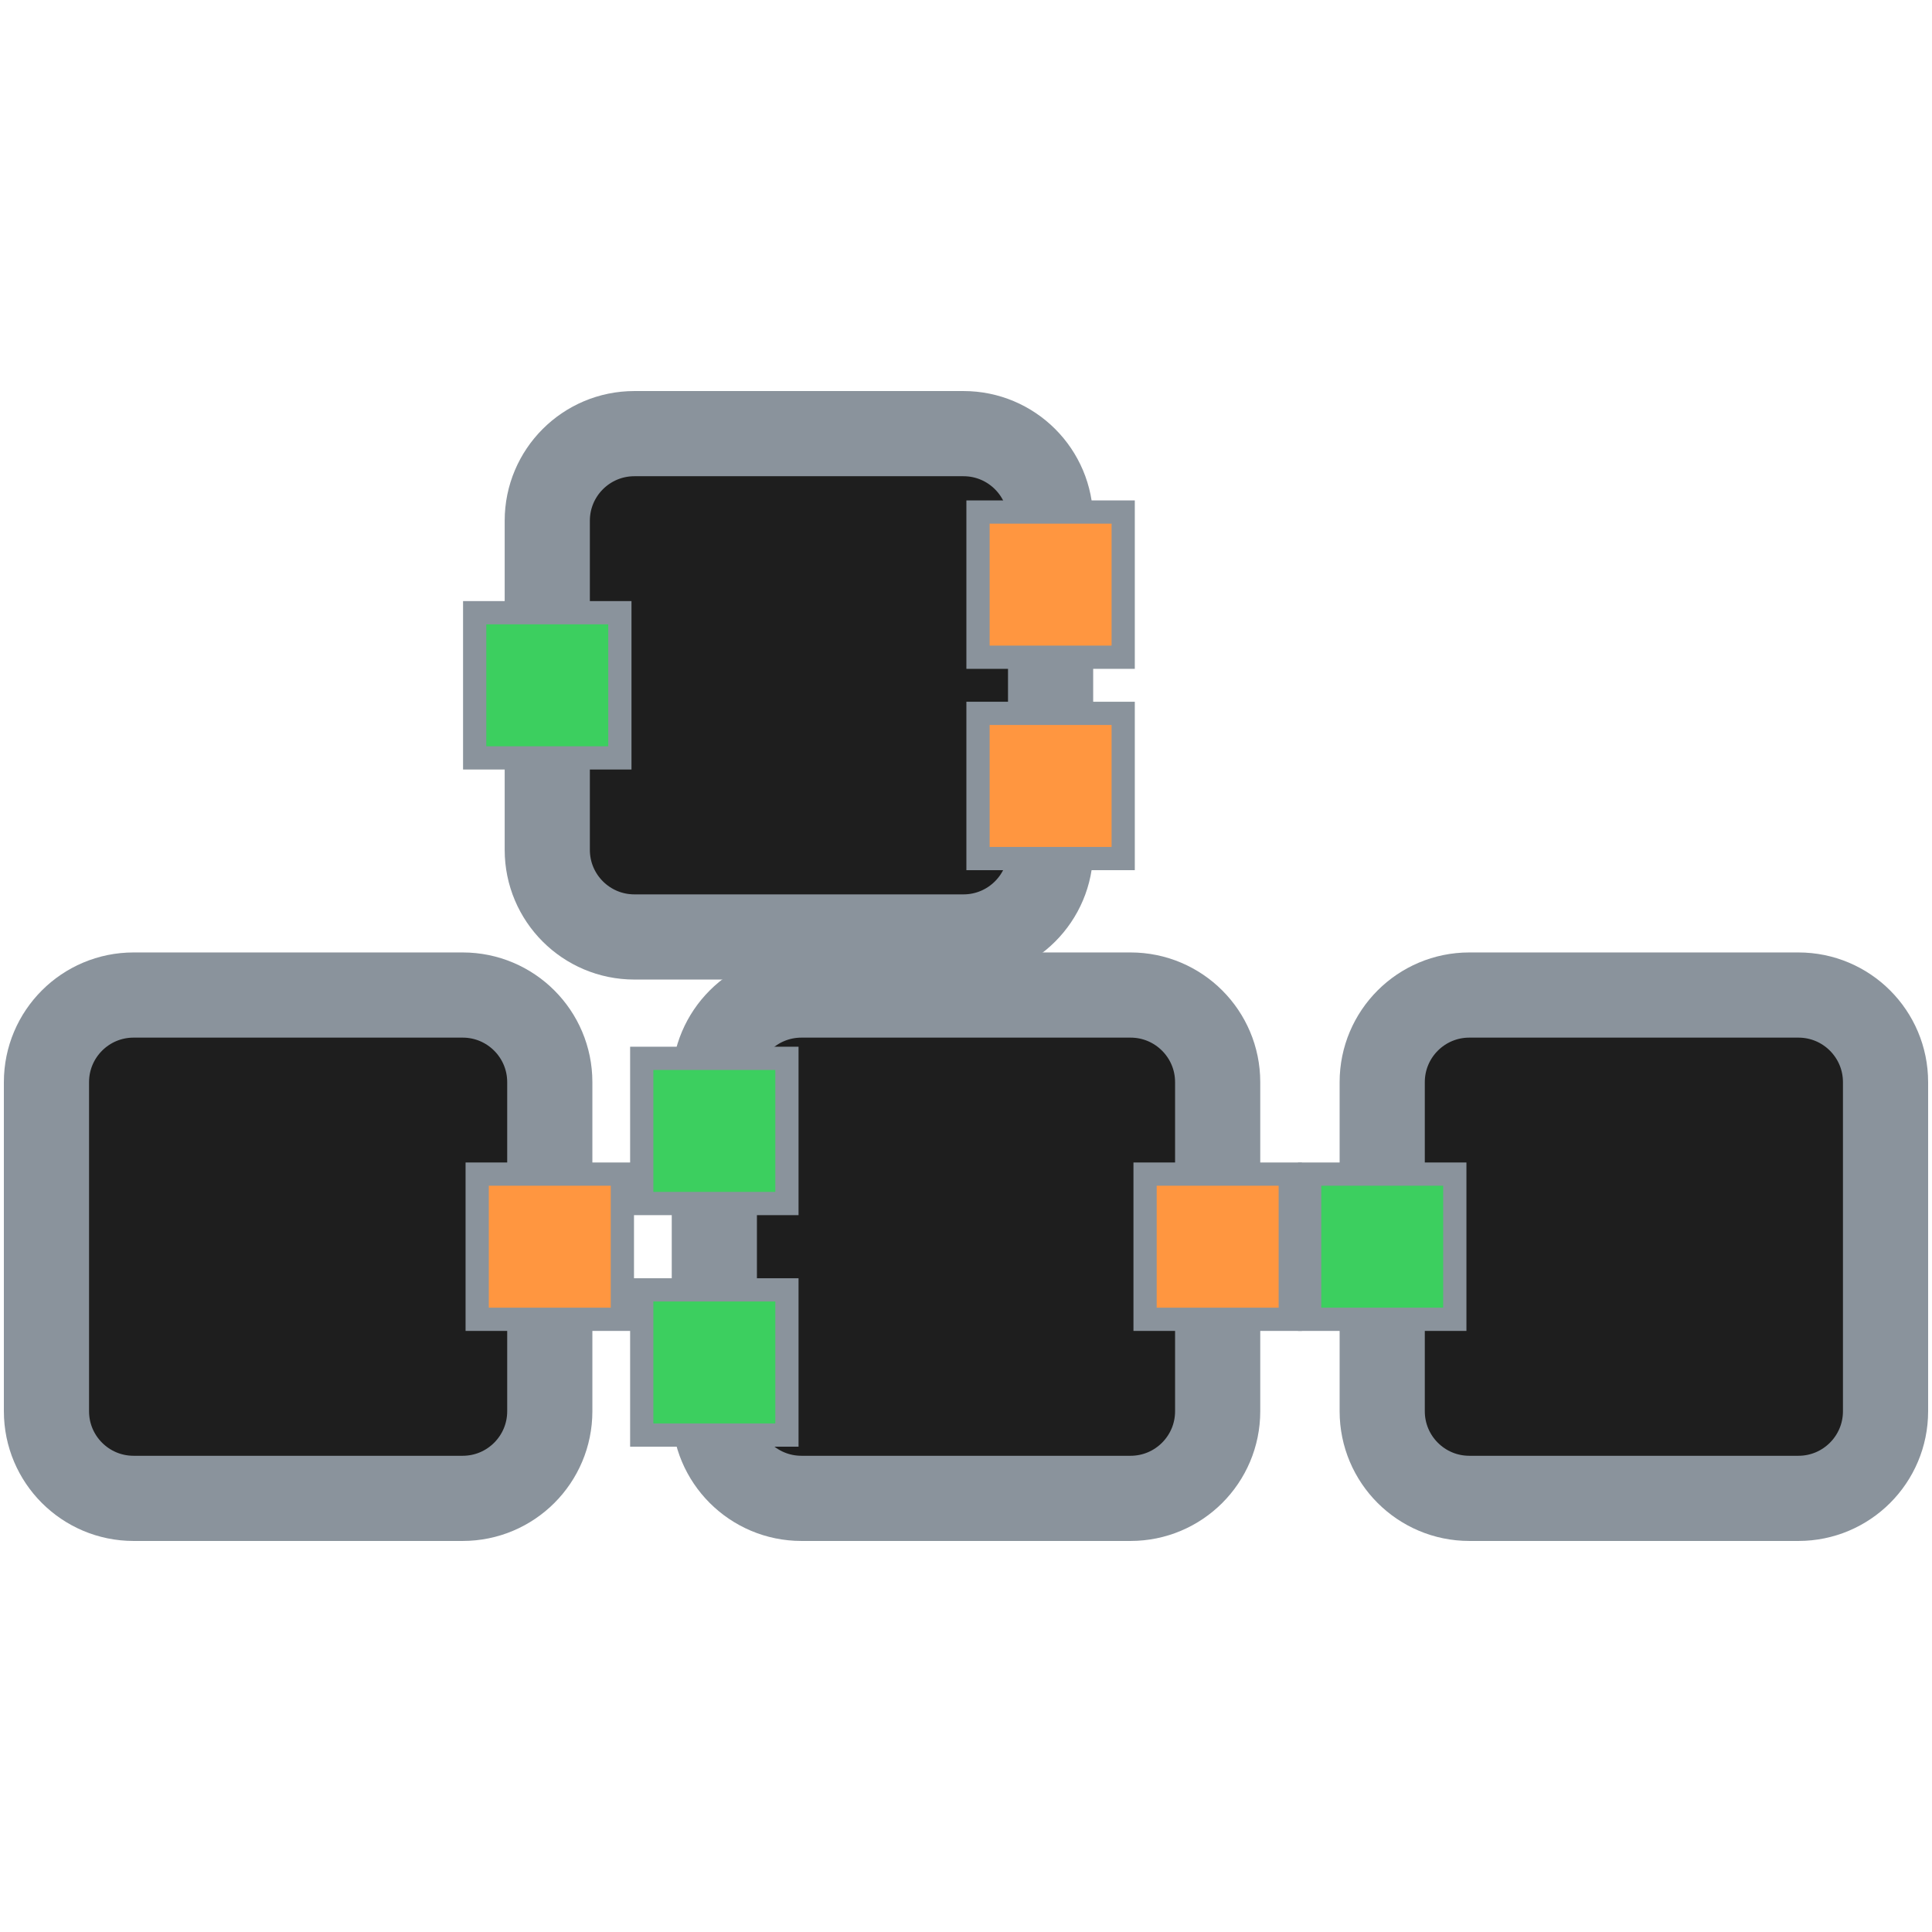
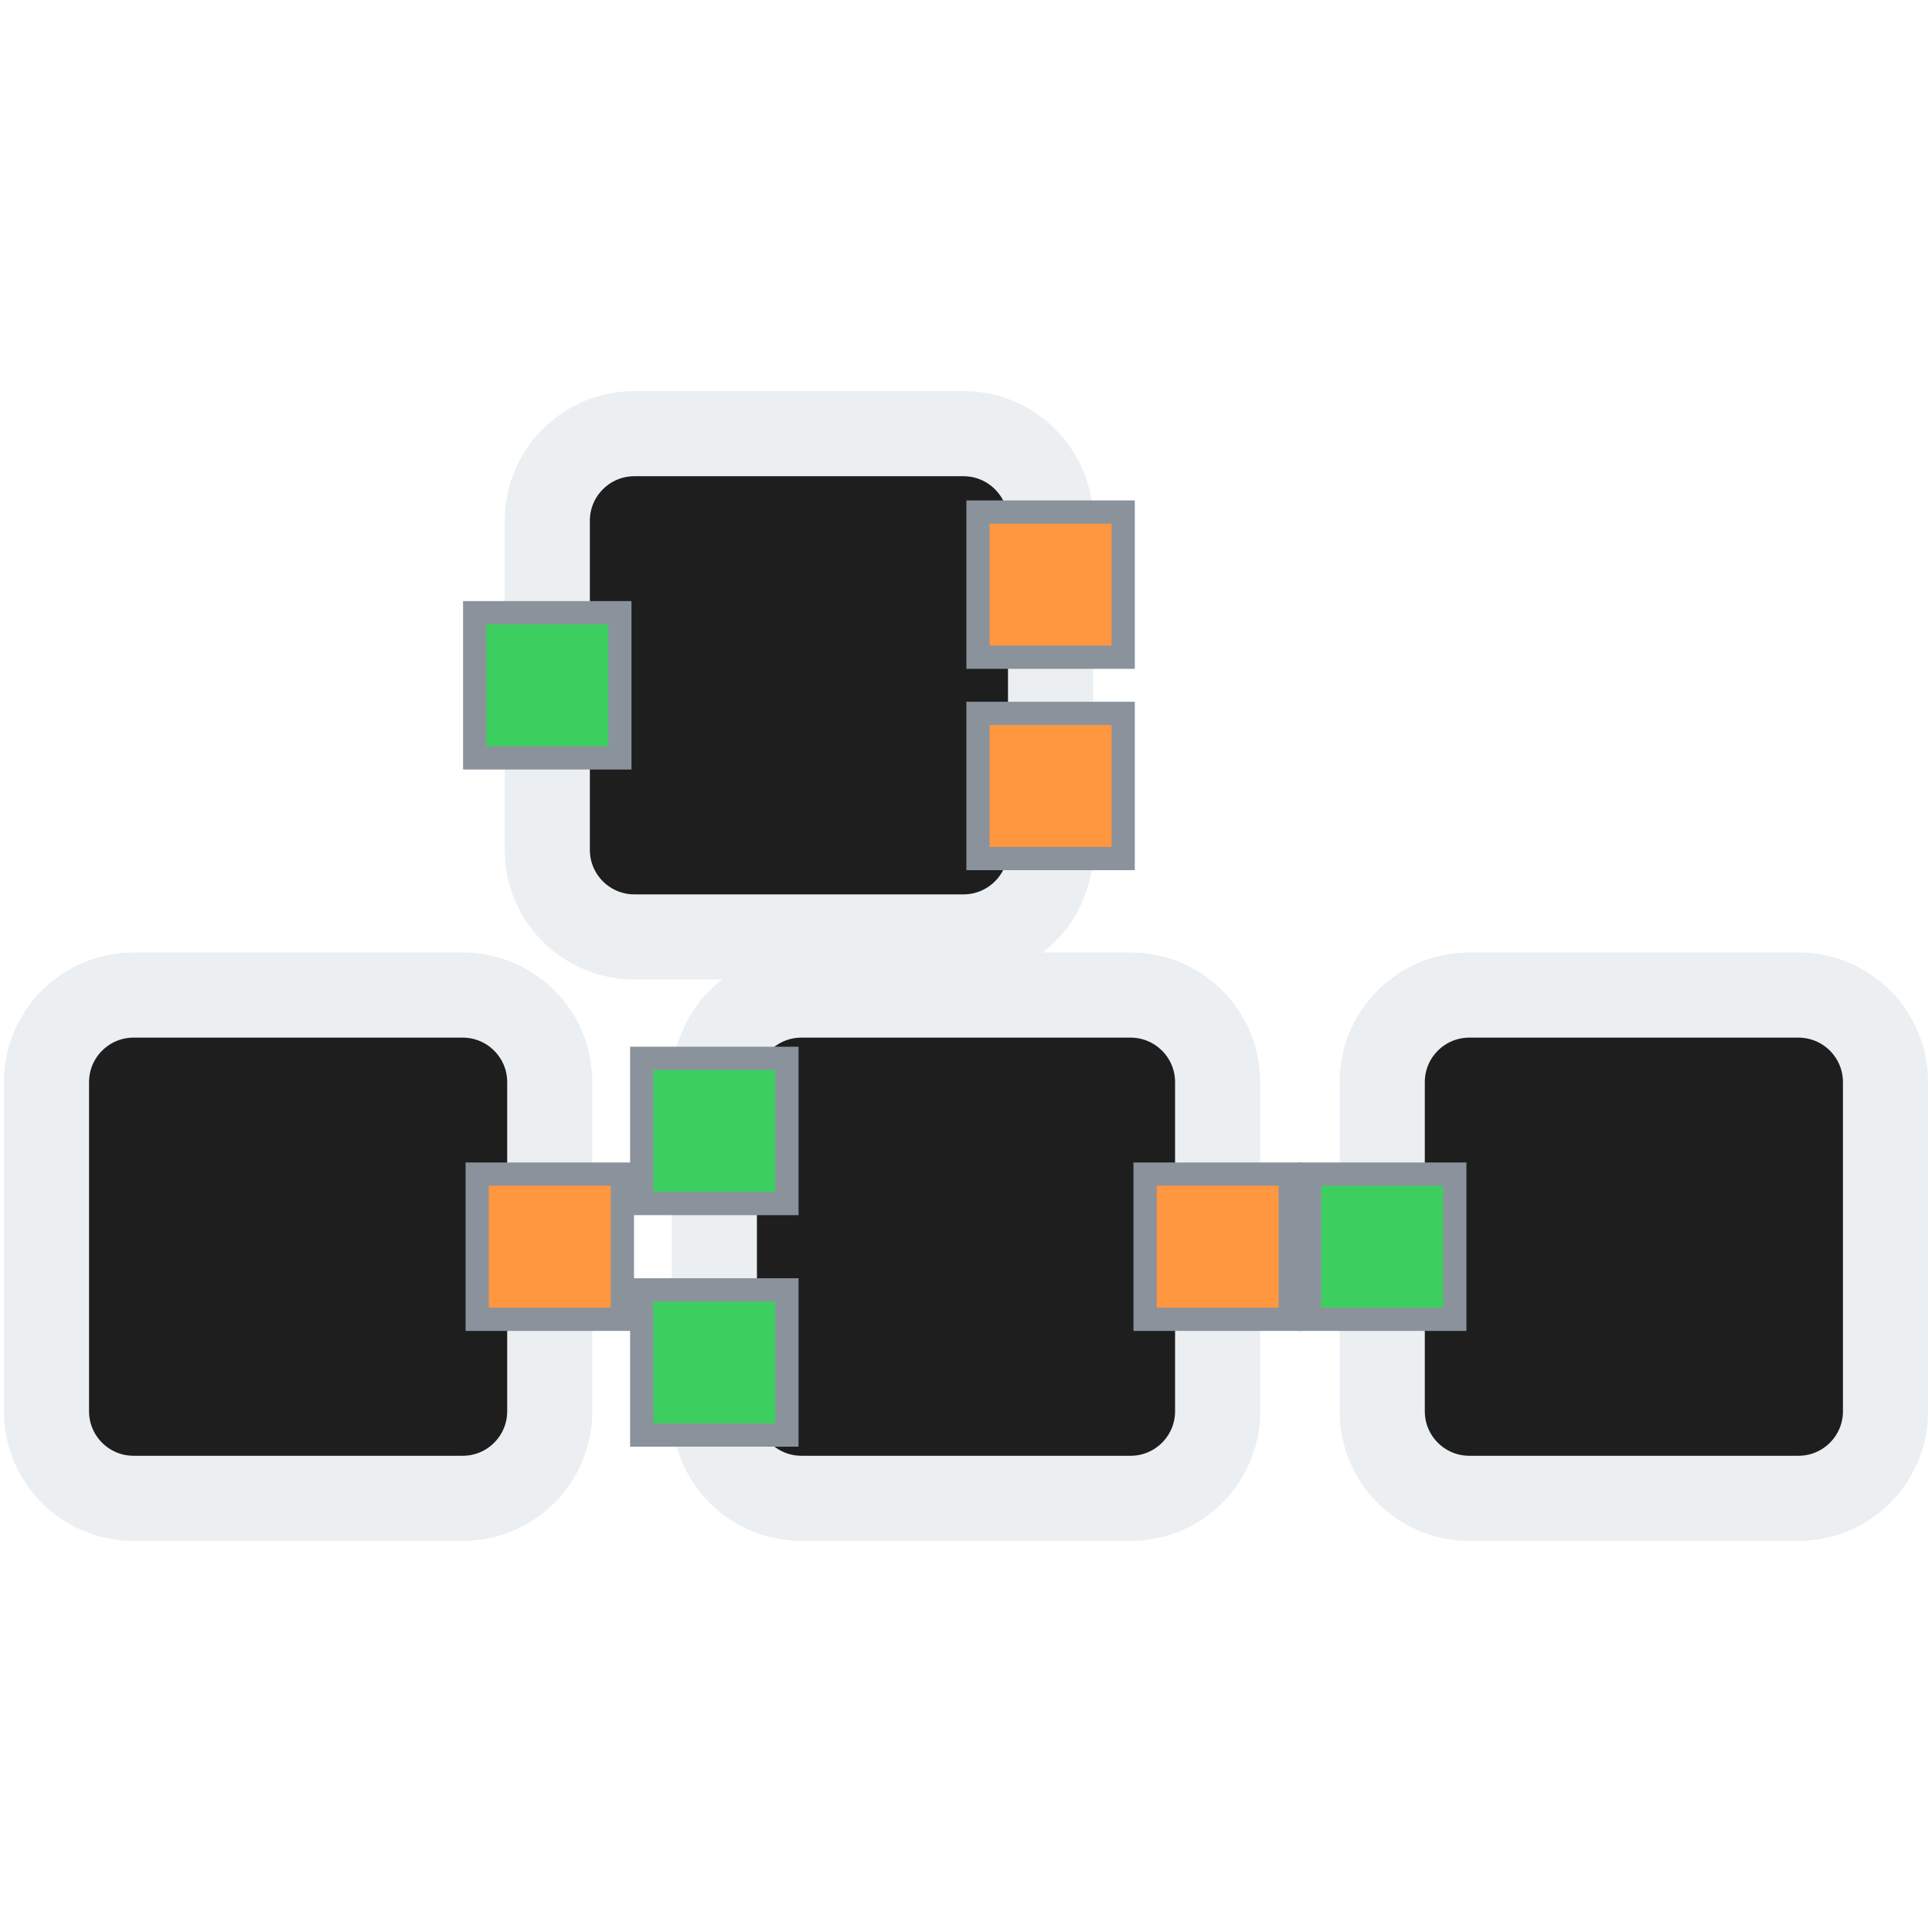
<svg xmlns="http://www.w3.org/2000/svg" viewBox="0 -20 99.8 99.8">
-   <rect x="28.27" y="2.4" width="26" height="26" rx="4.5" fill="#1e1e1e" stroke="#8a939c" stroke-width="4.4" />
-   <rect x="2.4" y="31.4" width="26" height="26" rx="4.5" fill="#1e1e1e" stroke="#8a939c" stroke-width="4.4" />
-   <rect x="36.9" y="31.4" width="26" height="26" rx="4.5" fill="#1e1e1e" stroke="#8a939c" stroke-width="4.4" />
-   <rect x="71.4" y="31.4" width="26" height="26" rx="4.5" fill="#1e1e1e" stroke="#8a939c" stroke-width="4.4" />
+   <rect x="28.27" y="2.4" width="26" height="26" rx="4.5" fill="#1e1e1e" stroke="#eceff1" stroke-width="4.4" />
+   <rect x="2.4" y="31.4" width="26" height="26" rx="4.5" fill="#1e1e1e" stroke="#eceff1" stroke-width="4.4" />
+   <rect x="36.9" y="31.4" width="26" height="26" rx="4.5" fill="#1e1e1e" stroke="#eceff1" stroke-width="4.4" />
+   <rect x="71.4" y="31.4" width="26" height="26" rx="4.5" fill="#1e1e1e" stroke="#eceff1" stroke-width="4.4" />
  <rect x="24.65" y="40.65" width="7.5" height="7.5" fill="#ff9640" stroke="#8a939c" stroke-width="1.2" />
  <rect x="50.52" y="16.85" width="7.5" height="7.5" fill="#ff9640" stroke="#8a939c" stroke-width="1.2" />
  <rect x="59.15" y="40.65" width="7.5" height="7.5" fill="#ff9640" stroke="#8a939c" stroke-width="1.2" />
  <rect x="50.52" y="6.45" width="7.5" height="7.5" fill="#ff9640" stroke="#8a939c" stroke-width="1.2" />
  <rect x="24.52" y="11.65" width="7.5" height="7.5" fill="#3ccf5f" stroke="#8a939c" stroke-width="1.2" />
  <rect x="33.15" y="34.67" width="7.5" height="7.5" fill="#3ccf5f" stroke="#8a939c" stroke-width="1.2" />
  <rect x="33.15" y="46.63" width="7.5" height="7.5" fill="#3ccf5f" stroke="#8a939c" stroke-width="1.2" />
  <rect x="67.65" y="40.65" width="7.5" height="7.5" fill="#3ccf5f" stroke="#8a939c" stroke-width="1.2" />
</svg>
